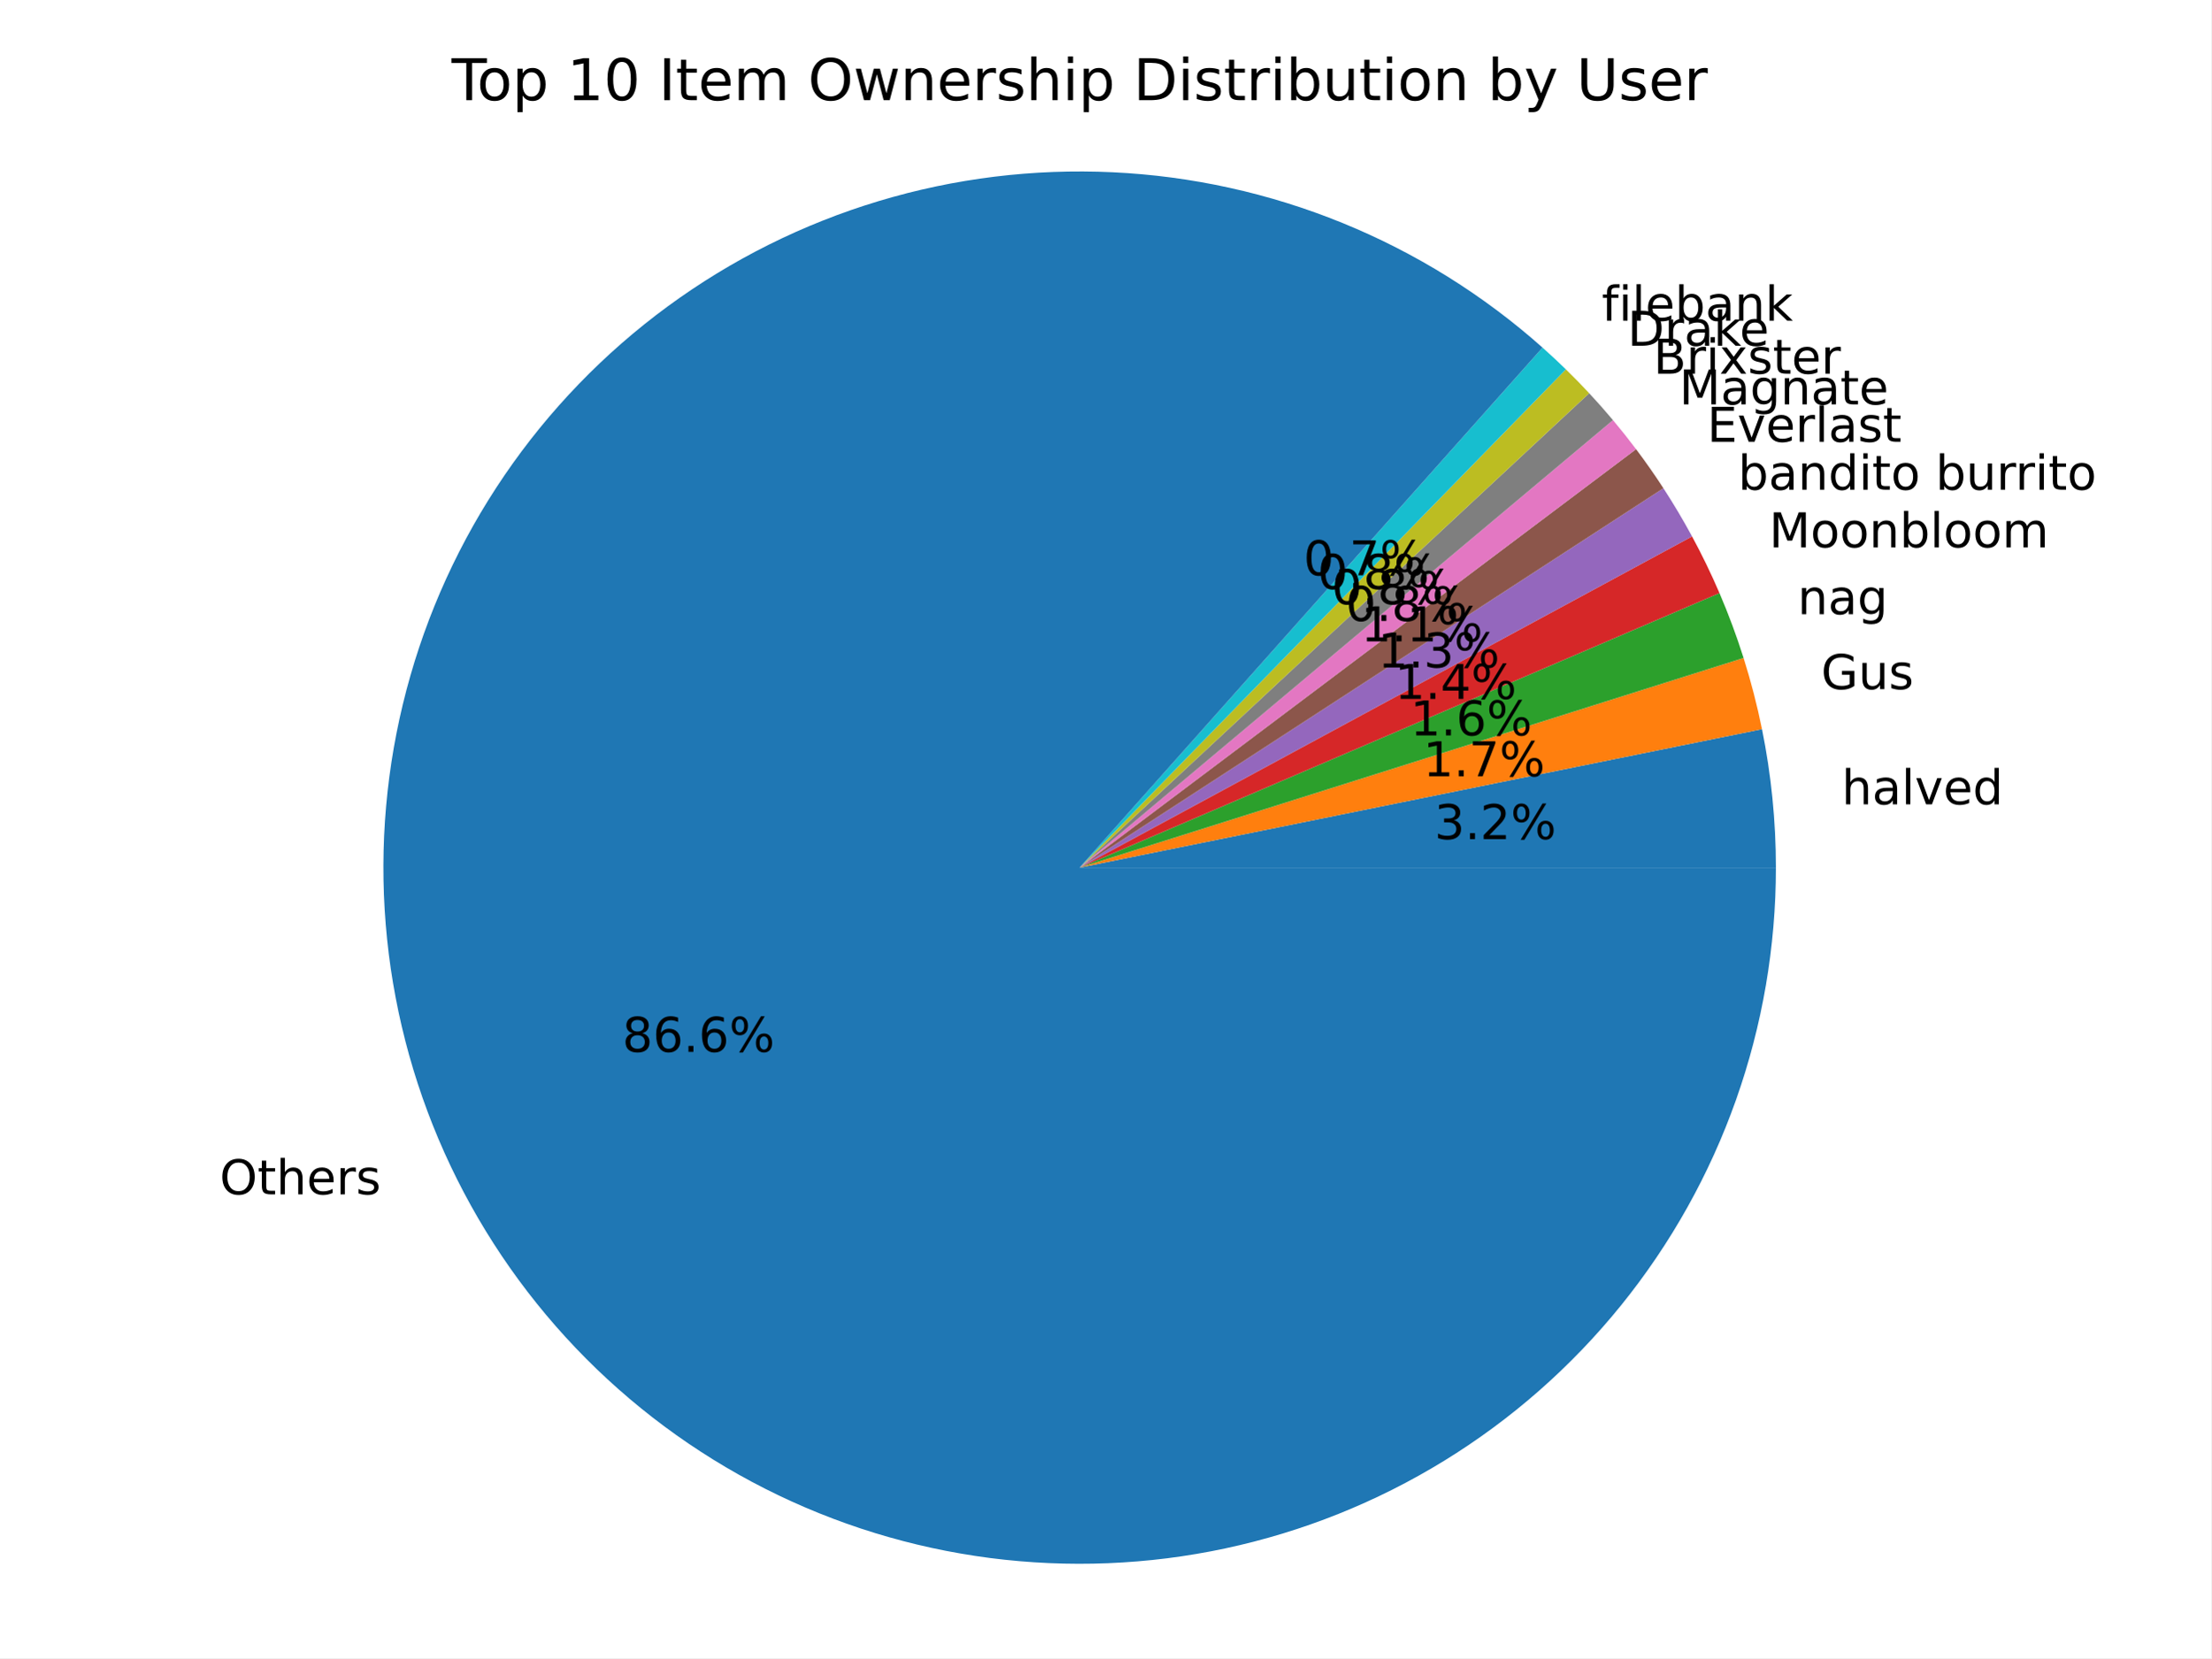
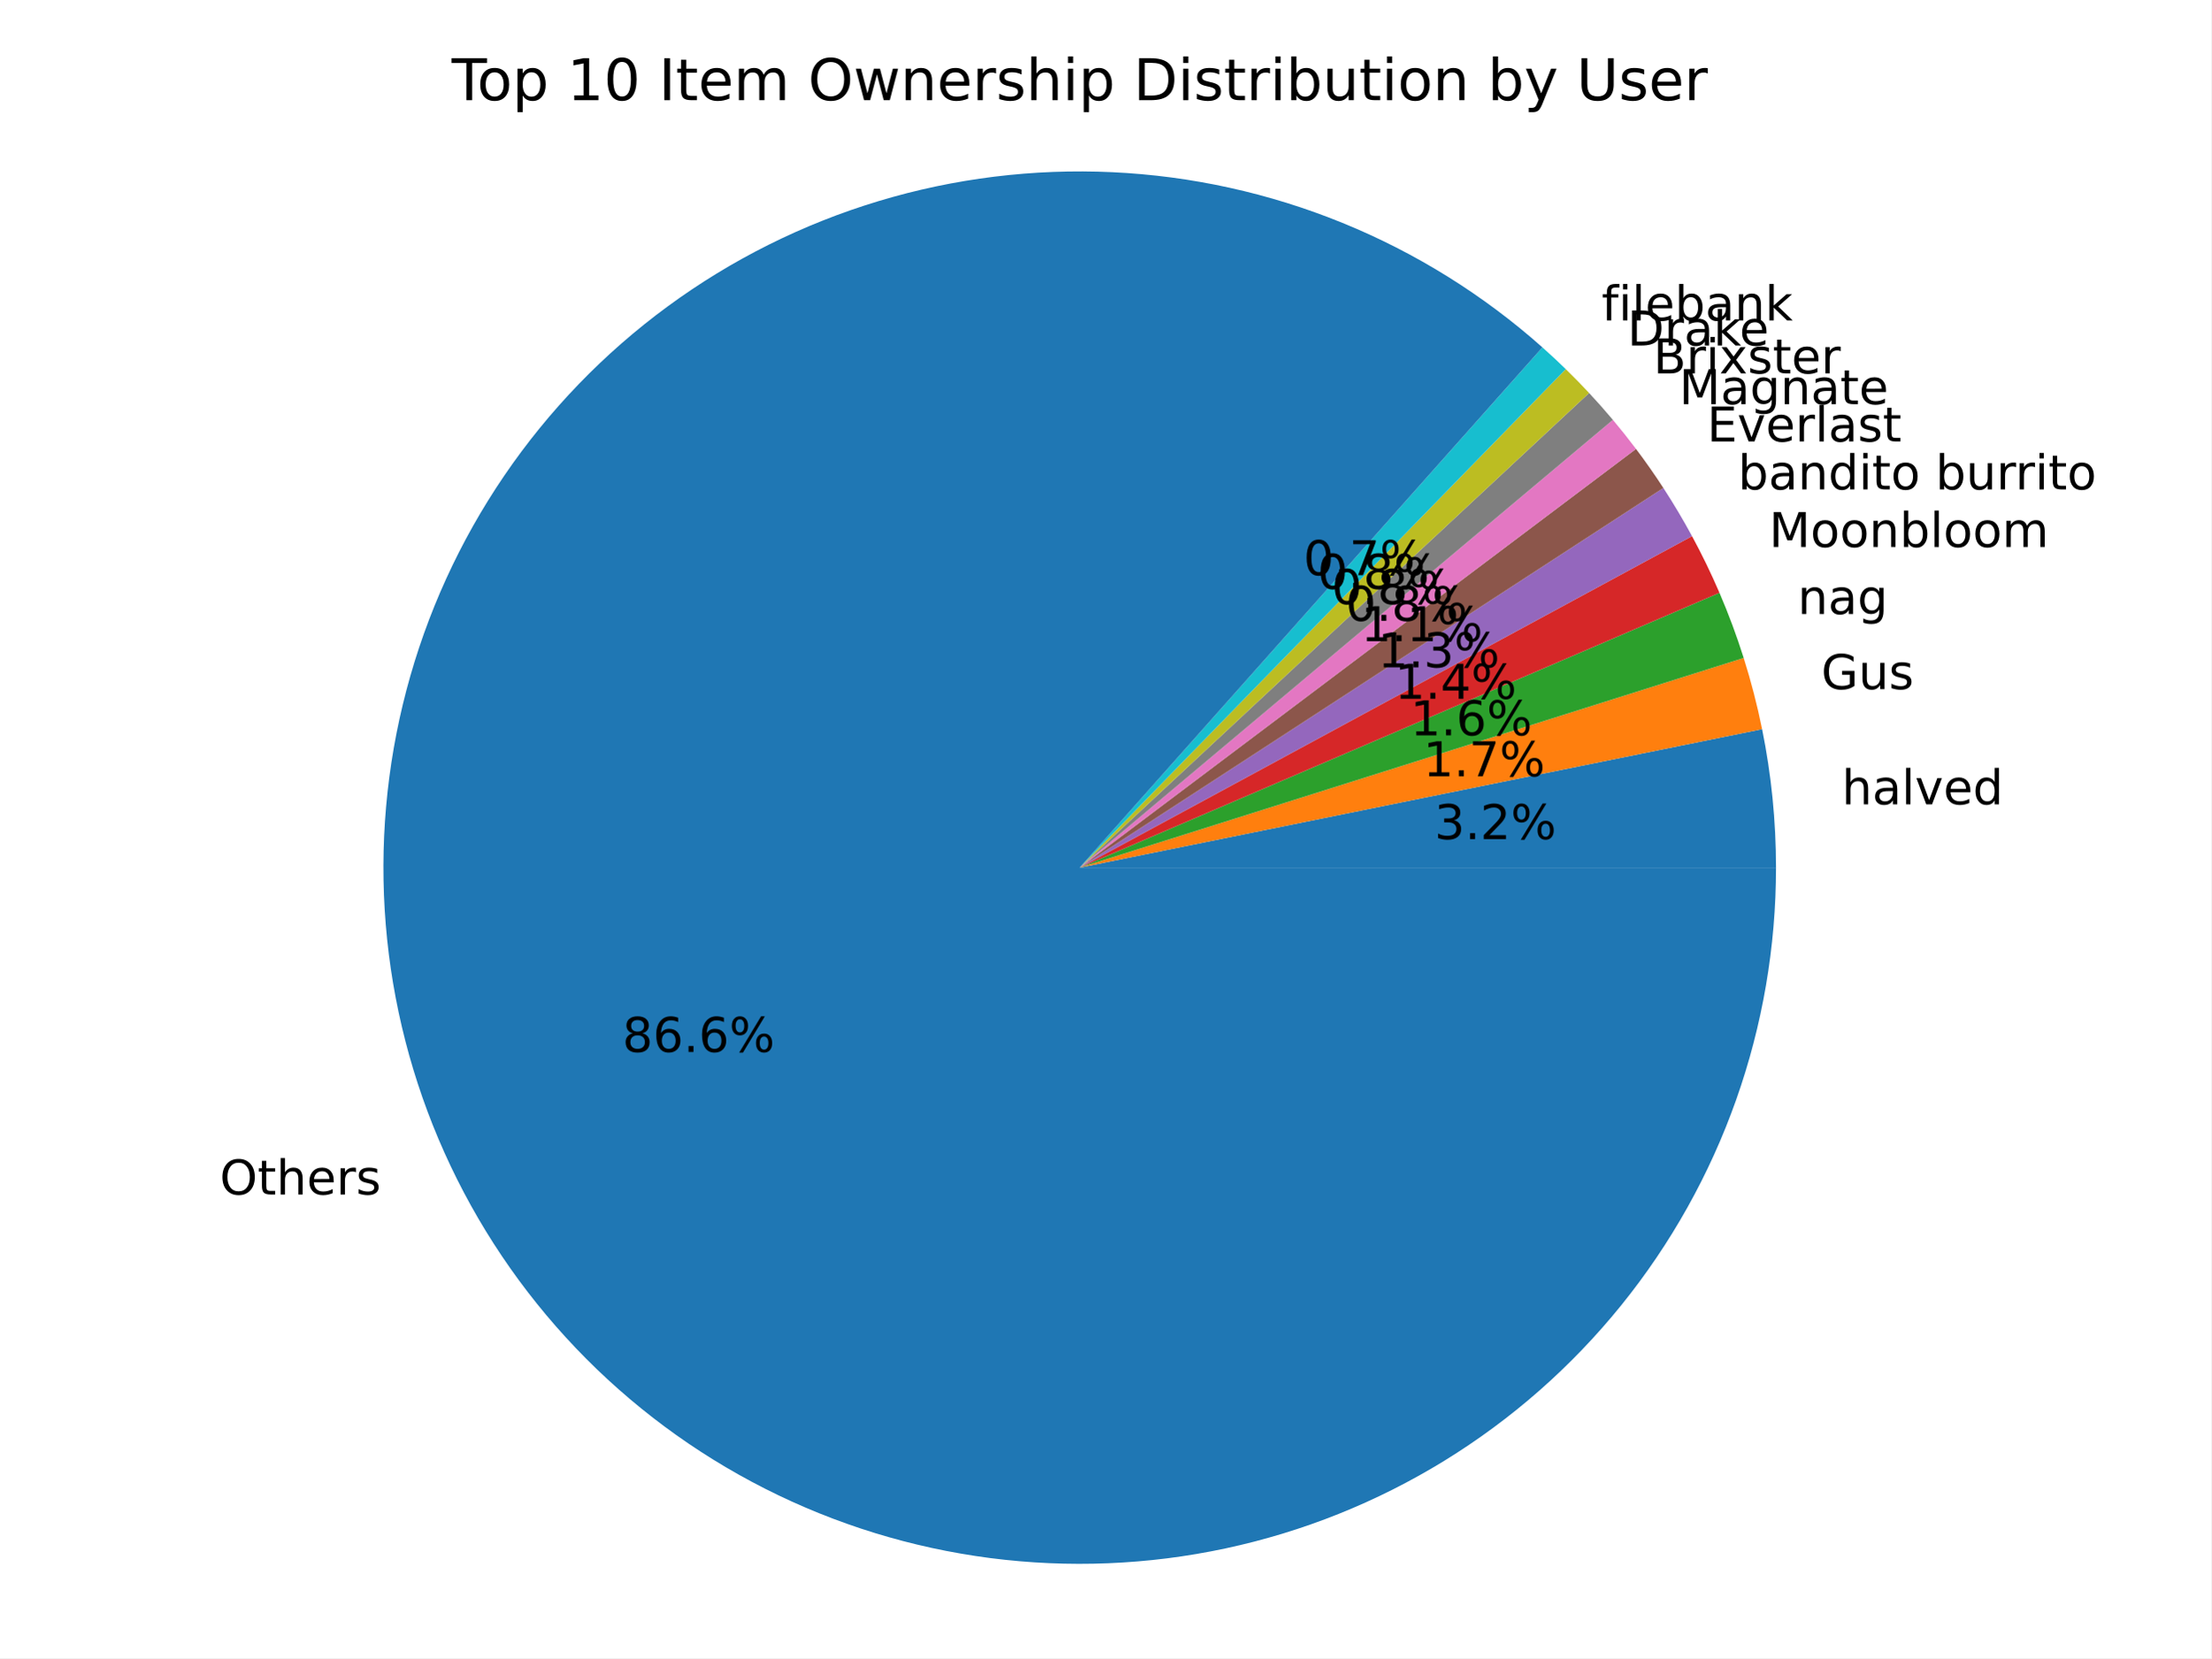
<svg xmlns="http://www.w3.org/2000/svg" xmlns:xlink="http://www.w3.org/1999/xlink" width="460.8pt" height="345.6pt" viewBox="0 0 460.8 345.6" version="1.1">
  <defs>
    <style type="text/css">*{stroke-linejoin: round; stroke-linecap: butt}</style>
  </defs>
  <g id="figure_1">
    <g id="patch_1">
      <path d="M 0 345.6  L 460.8 345.6  L 460.8 0  L 0 0  z " style="fill: #ffffff" />
    </g>
    <g id="axes_1">
      <g id="patch_2">
-         <path d="M 370.105 180.84  C 370.105 175.996 369.863 171.156 369.378 166.336  C 368.894 161.517 368.169 156.724 367.206 151.977  L 225.001 180.84  z " style="fill: #1f77b4" />
+         <path d="M 370.129 180.84  C 370.129 175.996 369.886 171.155 369.402 166.335  C 368.918 161.515 368.193 156.723 367.229 151.975  L 225.015 180.84  z " style="fill: #1f77b4" />
      </g>
      <g id="patch_3">
-         <path d="M 367.206 151.977  C 366.697 149.472 366.123 146.981 365.482 144.506  C 364.842 142.031 364.137 139.573 363.367 137.136  L 225.001 180.84  z " style="fill: #ff7f0e" />
+         <path d="M 367.229 151.975  C 366.721 149.47 366.146 146.978 365.506 144.503  C 364.866 142.028 364.16 139.571 363.39 137.133  L 225.015 180.84  z " style="fill: #ff7f0e" />
      </g>
      <g id="patch_4">
-         <path d="M 363.367 137.136  C 362.642 134.841 361.86 132.565 361.022 130.309  C 360.184 128.053 359.29 125.818 358.341 123.607  L 225.001 180.84  z " style="fill: #2ca02c" />
+         <path d="M 363.39 137.133  C 362.662 134.828 361.877 132.543 361.035 130.277  C 360.193 128.012 359.294 125.768 358.34 123.548  L 225.015 180.84  z " style="fill: #2ca02c" />
      </g>
      <g id="patch_5">
-         <path d="M 358.341 123.607  C 357.479 121.597 356.571 119.607 355.618 117.639  C 354.666 115.67 353.669 113.724 352.628 111.8  L 225.001 180.84  z " style="fill: #d62728" />
+         <path d="M 358.34 123.548  C 357.477 121.539 356.568 119.549 355.615 117.581  C 354.661 115.613 353.664 113.666 352.622 111.743  L 225.015 180.84  z " style="fill: #d62728" />
      </g>
      <g id="patch_6">
-         <path d="M 352.628 111.8  C 351.702 110.088 350.741 108.394 349.746 106.72  C 348.752 105.046 347.724 103.392 346.662 101.76  L 225.001 180.84  z " style="fill: #9467bd" />
+         <path d="M 352.622 111.743  C 351.695 110.031 350.733 108.337 349.738 106.664  C 348.743 104.99 347.714 103.336 346.652 101.704  L 225.015 180.84  z " style="fill: #9467bd" />
      </g>
      <g id="patch_7">
-         <path d="M 346.662 101.76  C 345.759 100.37 344.832 98.996 343.882 97.638  C 342.931 96.28 341.957 94.938 340.961 93.613  L 225.001 180.84  z " style="fill: #8c564b" />
+         <path d="M 346.652 101.704  C 345.748 100.315 344.82 98.941 343.869 97.583  C 342.918 96.225 341.944 94.884 340.947 93.56  L 225.015 180.84  z " style="fill: #8c564b" />
      </g>
      <g id="patch_8">
-         <path d="M 340.961 93.613  C 340.187 92.584 339.399 91.565 338.597 90.557  C 337.796 89.548 336.981 88.551 336.153 87.564  L 225.001 180.84  z " style="fill: #e377c2" />
+         <path d="M 340.947 93.56  C 340.172 92.531 339.383 91.512 338.582 90.504  C 337.78 89.496 336.964 88.498 336.136 87.512  L 225.015 180.84  z " style="fill: #e377c2" />
      </g>
      <g id="patch_9">
-         <path d="M 336.153 87.564  C 335.351 86.608 334.536 85.662 333.709 84.727  C 332.883 83.792 332.044 82.868 331.193 81.954  L 225.001 180.84  z " style="fill: #7f7f7f" />
+         <path d="M 336.136 87.512  C 335.333 86.556 334.518 85.611 333.691 84.676  C 332.864 83.741 332.024 82.817 331.173 81.904  L 225.015 180.84  z " style="fill: #7f7f7f" />
      </g>
      <g id="patch_10">
-         <path d="M 331.193 81.954  C 330.404 81.106 329.604 80.268 328.795 79.44  C 327.986 78.611 327.166 77.792 326.337 76.983  L 225.001 180.84  z " style="fill: #bcbd22" />
+         <path d="M 331.173 81.904  C 330.384 81.056 329.584 80.218 328.774 79.39  C 327.964 78.562 327.144 77.743 326.315 76.935  L 225.015 180.84  z " style="fill: #bcbd22" />
      </g>
      <g id="patch_11">
-         <path d="M 326.337 76.983  C 325.544 76.209 324.742 75.444 323.931 74.689  C 323.12 73.933 322.301 73.187 321.473 72.45  L 225.001 180.84  z " style="fill: #17becf" />
+         <path d="M 326.315 76.935  C 325.521 76.161 324.719 75.396 323.908 74.641  C 323.096 73.886 322.277 73.14 321.448 72.403  L 225.015 180.84  z " style="fill: #17becf" />
      </g>
      <g id="patch_12">
-         <path d="M 321.473 72.45  C 309.16 61.491 295.069 52.71 279.806 46.484  C 264.544 40.258 248.331 36.678 231.866 35.898  C 215.401 35.119 198.922 37.15 183.14 41.906  C 167.357 46.661 152.499 54.071 139.205 63.817  C 125.912 73.564 114.376 85.504 105.093 99.126  C 95.81 112.747 88.916 127.851 84.707 143.789  C 80.498 159.726 79.036 176.264 80.382 192.693  C 81.729 209.121 85.865 225.201 92.612 240.24  C 99.36 255.279 108.622 269.059 119.998 280.988  C 131.375 292.916 144.701 302.819 159.404 310.27  C 174.108 317.722 189.974 322.614 206.32 324.736  C 222.666 326.859 239.256 326.18 255.374 322.73  C 271.493 319.279 286.906 313.107 300.951 304.48  C 314.997 295.852 327.47 284.893 337.834 272.076  C 348.198 259.258 356.303 244.768 361.8 229.228  C 367.296 213.687 370.105 197.324 370.105 180.84  L 225.001 180.84  z " style="fill: #1f77b4" />
+         <path d="M 321.448 72.403  C 309.131 61.449 295.037 52.674 279.772 46.454  C 264.507 40.234 248.293 36.66 231.828 35.886  C 215.363 35.113 198.885 37.15 183.104 41.911  C 167.323 46.671 152.468 54.086 139.178 63.836  C 125.887 73.587 114.355 85.531 105.076 99.154  C 95.797 112.778 88.907 127.884 84.703 143.822  C 80.498 159.76 79.039 176.299 80.389 192.727  C 81.74 209.155 85.879 225.234 92.63 240.271  C 99.381 255.309 108.645 269.087 120.023 281.013  C 131.402 292.939 144.73 302.84 159.434 310.289  C 174.138 317.738 190.005 322.628 206.351 324.748  C 222.698 326.868 239.287 326.188 255.405 322.736  C 271.523 319.284 286.935 313.111 300.98 304.482  C 315.024 295.853 327.496 284.894 337.86 272.076  C 348.223 259.258 356.328 244.767 361.824 229.227  C 367.32 213.687 370.129 197.323 370.129 180.84  L 225.015 180.84  z " style="fill: #1f77b4" />
      </g>
      <g id="matplotlib.axis_1" />
      <g id="matplotlib.axis_2" />
      <g id="text_1">
-         <g transform="translate(383.8162 167.645) scale(0.1 -0.1)">
+         <g transform="translate(383.8407 167.6439) scale(0.1 -0.1)">
          <defs>
            <path id="DejaVuSans-68" d="M 3513 2113  L 3513 0  L 2938 0  L 2938 2094  Q 2938 2591 2744 2837  Q 2550 3084 2163 3084  Q 1697 3084 1428 2787  Q 1159 2491 1159 1978  L 1159 0  L 581 0  L 581 4863  L 1159 4863  L 1159 2956  Q 1366 3272 1645 3428  Q 1925 3584 2291 3584  Q 2894 3584 3203 3211  Q 3513 2838 3513 2113  z " transform="scale(0.015625)" />
            <path id="DejaVuSans-61" d="M 2194 1759  Q 1497 1759 1228 1600  Q 959 1441 959 1056  Q 959 750 1161 570  Q 1363 391 1709 391  Q 2188 391 2477 730  Q 2766 1069 2766 1631  L 2766 1759  L 2194 1759  z M 3341 1997  L 3341 0  L 2766 0  L 2766 531  Q 2569 213 2275 61  Q 1981 -91 1556 -91  Q 1019 -91 701 211  Q 384 513 384 1019  Q 384 1609 779 1909  Q 1175 2209 1959 2209  L 2766 2209  L 2766 2266  Q 2766 2663 2505 2880  Q 2244 3097 1772 3097  Q 1472 3097 1187 3025  Q 903 2953 641 2809  L 641 3341  Q 956 3463 1253 3523  Q 1550 3584 1831 3584  Q 2591 3584 2966 3190  Q 3341 2797 3341 1997  z " transform="scale(0.015625)" />
            <path id="DejaVuSans-6c" d="M 603 4863  L 1178 4863  L 1178 0  L 603 0  L 603 4863  z " transform="scale(0.015625)" />
            <path id="DejaVuSans-76" d="M 191 3500  L 800 3500  L 1894 563  L 2988 3500  L 3597 3500  L 2284 0  L 1503 0  L 191 3500  z " transform="scale(0.015625)" />
            <path id="DejaVuSans-65" d="M 3597 1894  L 3597 1613  L 953 1613  Q 991 1019 1311 708  Q 1631 397 2203 397  Q 2534 397 2845 478  Q 3156 559 3463 722  L 3463 178  Q 3153 47 2828 -22  Q 2503 -91 2169 -91  Q 1331 -91 842 396  Q 353 884 353 1716  Q 353 2575 817 3079  Q 1281 3584 2069 3584  Q 2775 3584 3186 3129  Q 3597 2675 3597 1894  z M 3022 2063  Q 3016 2534 2758 2815  Q 2500 3097 2075 3097  Q 1594 3097 1305 2825  Q 1016 2553 972 2059  L 3022 2063  z " transform="scale(0.015625)" />
            <path id="DejaVuSans-64" d="M 2906 2969  L 2906 4863  L 3481 4863  L 3481 0  L 2906 0  L 2906 525  Q 2725 213 2448 61  Q 2172 -91 1784 -91  Q 1150 -91 751 415  Q 353 922 353 1747  Q 353 2572 751 3078  Q 1150 3584 1784 3584  Q 2172 3584 2448 3432  Q 2725 3281 2906 2969  z M 947 1747  Q 947 1113 1208 752  Q 1469 391 1925 391  Q 2381 391 2643 752  Q 2906 1113 2906 1747  Q 2906 2381 2643 2742  Q 2381 3103 1925 3103  Q 1469 3103 1208 2742  Q 947 2381 947 1747  z " transform="scale(0.015625)" />
          </defs>
          <use xlink:href="#DejaVuSans-68" />
          <use xlink:href="#DejaVuSans-61" x="63.379" />
          <use xlink:href="#DejaVuSans-6c" x="124.658" />
          <use xlink:href="#DejaVuSans-76" x="152.441" />
          <use xlink:href="#DejaVuSans-65" x="211.621" />
          <use xlink:href="#DejaVuSans-64" x="273.145" />
        </g>
      </g>
      <g id="text_2">
-         <g transform="translate(298.9252 174.897) scale(0.1 -0.1)">
+         <g transform="translate(298.9449 174.8964) scale(0.1 -0.1)">
          <defs>
            <path id="DejaVuSans-33" d="M 2597 2516  Q 3050 2419 3304 2112  Q 3559 1806 3559 1356  Q 3559 666 3084 287  Q 2609 -91 1734 -91  Q 1441 -91 1130 -33  Q 819 25 488 141  L 488 750  Q 750 597 1062 519  Q 1375 441 1716 441  Q 2309 441 2620 675  Q 2931 909 2931 1356  Q 2931 1769 2642 2001  Q 2353 2234 1838 2234  L 1294 2234  L 1294 2753  L 1863 2753  Q 2328 2753 2575 2939  Q 2822 3125 2822 3475  Q 2822 3834 2567 4026  Q 2313 4219 1838 4219  Q 1578 4219 1281 4162  Q 984 4106 628 3988  L 628 4550  Q 988 4650 1302 4700  Q 1616 4750 1894 4750  Q 2613 4750 3031 4423  Q 3450 4097 3450 3541  Q 3450 3153 3228 2886  Q 3006 2619 2597 2516  z " transform="scale(0.015625)" />
            <path id="DejaVuSans-2e" d="M 684 794  L 1344 794  L 1344 0  L 684 0  L 684 794  z " transform="scale(0.015625)" />
            <path id="DejaVuSans-32" d="M 1228 531  L 3431 531  L 3431 0  L 469 0  L 469 531  Q 828 903 1448 1529  Q 2069 2156 2228 2338  Q 2531 2678 2651 2914  Q 2772 3150 2772 3378  Q 2772 3750 2511 3984  Q 2250 4219 1831 4219  Q 1534 4219 1204 4116  Q 875 4013 500 3803  L 500 4441  Q 881 4594 1212 4672  Q 1544 4750 1819 4750  Q 2544 4750 2975 4387  Q 3406 4025 3406 3419  Q 3406 3131 3298 2873  Q 3191 2616 2906 2266  Q 2828 2175 2409 1742  Q 1991 1309 1228 531  z " transform="scale(0.015625)" />
            <path id="DejaVuSans-25" d="M 4653 2053  Q 4381 2053 4226 1822  Q 4072 1591 4072 1178  Q 4072 772 4226 539  Q 4381 306 4653 306  Q 4919 306 5073 539  Q 5228 772 5228 1178  Q 5228 1588 5073 1820  Q 4919 2053 4653 2053  z M 4653 2450  Q 5147 2450 5437 2106  Q 5728 1763 5728 1178  Q 5728 594 5436 251  Q 5144 -91 4653 -91  Q 4153 -91 3862 251  Q 3572 594 3572 1178  Q 3572 1766 3864 2108  Q 4156 2450 4653 2450  z M 1428 4353  Q 1159 4353 1004 4120  Q 850 3888 850 3481  Q 850 3069 1003 2837  Q 1156 2606 1428 2606  Q 1700 2606 1854 2837  Q 2009 3069 2009 3481  Q 2009 3884 1853 4118  Q 1697 4353 1428 4353  z M 4250 4750  L 4750 4750  L 1831 -91  L 1331 -91  L 4250 4750  z M 1428 4750  Q 1922 4750 2215 4408  Q 2509 4066 2509 3481  Q 2509 2891 2217 2550  Q 1925 2209 1428 2209  Q 931 2209 642 2551  Q 353 2894 353 3481  Q 353 4063 643 4406  Q 934 4750 1428 4750  z " transform="scale(0.015625)" />
          </defs>
          <use xlink:href="#DejaVuSans-33" />
          <use xlink:href="#DejaVuSans-2e" x="63.623" />
          <use xlink:href="#DejaVuSans-32" x="95.41" />
          <use xlink:href="#DejaVuSans-25" x="159.033" />
        </g>
      </g>
      <g id="text_3">
-         <g transform="translate(379.5306 143.6318) scale(0.1 -0.1)">
+         <g transform="translate(379.5548 143.6291) scale(0.1 -0.1)">
          <defs>
            <path id="DejaVuSans-47" d="M 3809 666  L 3809 1919  L 2778 1919  L 2778 2438  L 4434 2438  L 4434 434  Q 4069 175 3628 42  Q 3188 -91 2688 -91  Q 1594 -91 976 548  Q 359 1188 359 2328  Q 359 3472 976 4111  Q 1594 4750 2688 4750  Q 3144 4750 3555 4637  Q 3966 4525 4313 4306  L 4313 3634  Q 3963 3931 3569 4081  Q 3175 4231 2741 4231  Q 1884 4231 1454 3753  Q 1025 3275 1025 2328  Q 1025 1384 1454 906  Q 1884 428 2741 428  Q 3075 428 3337 486  Q 3600 544 3809 666  z " transform="scale(0.015625)" />
            <path id="DejaVuSans-75" d="M 544 1381  L 544 3500  L 1119 3500  L 1119 1403  Q 1119 906 1312 657  Q 1506 409 1894 409  Q 2359 409 2629 706  Q 2900 1003 2900 1516  L 2900 3500  L 3475 3500  L 3475 0  L 2900 0  L 2900 538  Q 2691 219 2414 64  Q 2138 -91 1772 -91  Q 1169 -91 856 284  Q 544 659 544 1381  z M 1991 3584  L 1991 3584  z " transform="scale(0.015625)" />
            <path id="DejaVuSans-73" d="M 2834 3397  L 2834 2853  Q 2591 2978 2328 3040  Q 2066 3103 1784 3103  Q 1356 3103 1142 2972  Q 928 2841 928 2578  Q 928 2378 1081 2264  Q 1234 2150 1697 2047  L 1894 2003  Q 2506 1872 2764 1633  Q 3022 1394 3022 966  Q 3022 478 2636 193  Q 2250 -91 1575 -91  Q 1294 -91 989 -36  Q 684 19 347 128  L 347 722  Q 666 556 975 473  Q 1284 391 1588 391  Q 1994 391 2212 530  Q 2431 669 2431 922  Q 2431 1156 2273 1281  Q 2116 1406 1581 1522  L 1381 1569  Q 847 1681 609 1914  Q 372 2147 372 2553  Q 372 3047 722 3315  Q 1072 3584 1716 3584  Q 2034 3584 2315 3537  Q 2597 3491 2834 3397  z " transform="scale(0.015625)" />
          </defs>
          <use xlink:href="#DejaVuSans-47" />
          <use xlink:href="#DejaVuSans-75" x="77.49" />
          <use xlink:href="#DejaVuSans-73" x="140.869" />
        </g>
      </g>
      <g id="text_4">
-         <g transform="translate(296.5876 161.7989) scale(0.1 -0.1)">
+         <g transform="translate(296.6072 161.7974) scale(0.1 -0.1)">
          <defs>
            <path id="DejaVuSans-31" d="M 794 531  L 1825 531  L 1825 4091  L 703 3866  L 703 4441  L 1819 4666  L 2450 4666  L 2450 531  L 3481 531  L 3481 0  L 794 0  L 794 531  z " transform="scale(0.015625)" />
            <path id="DejaVuSans-37" d="M 525 4666  L 3525 4666  L 3525 4397  L 1831 0  L 1172 0  L 2766 4134  L 525 4134  L 525 4666  z " transform="scale(0.015625)" />
          </defs>
          <use xlink:href="#DejaVuSans-31" />
          <use xlink:href="#DejaVuSans-2e" x="63.623" />
          <use xlink:href="#DejaVuSans-37" x="95.41" />
          <use xlink:href="#DejaVuSans-25" x="159.033" />
        </g>
      </g>
      <g id="text_5">
-         <g transform="translate(374.6245 128.015) scale(0.1 -0.1)">
+         <g transform="translate(374.6368 127.9804) scale(0.1 -0.1)">
          <defs>
            <path id="DejaVuSans-6e" d="M 3513 2113  L 3513 0  L 2938 0  L 2938 2094  Q 2938 2591 2744 2837  Q 2550 3084 2163 3084  Q 1697 3084 1428 2787  Q 1159 2491 1159 1978  L 1159 0  L 581 0  L 581 3500  L 1159 3500  L 1159 2956  Q 1366 3272 1645 3428  Q 1925 3584 2291 3584  Q 2894 3584 3203 3211  Q 3513 2838 3513 2113  z " transform="scale(0.015625)" />
            <path id="DejaVuSans-67" d="M 2906 1791  Q 2906 2416 2648 2759  Q 2391 3103 1925 3103  Q 1463 3103 1205 2759  Q 947 2416 947 1791  Q 947 1169 1205 825  Q 1463 481 1925 481  Q 2391 481 2648 825  Q 2906 1169 2906 1791  z M 3481 434  Q 3481 -459 3084 -895  Q 2688 -1331 1869 -1331  Q 1566 -1331 1297 -1286  Q 1028 -1241 775 -1147  L 775 -588  Q 1028 -725 1275 -790  Q 1522 -856 1778 -856  Q 2344 -856 2625 -561  Q 2906 -266 2906 331  L 2906 616  Q 2728 306 2450 153  Q 2172 0 1784 0  Q 1141 0 747 490  Q 353 981 353 1791  Q 353 2603 747 3093  Q 1141 3584 1784 3584  Q 2172 3584 2450 3431  Q 2728 3278 2906 2969  L 2906 3500  L 3481 3500  L 3481 434  z " transform="scale(0.015625)" />
          </defs>
          <use xlink:href="#DejaVuSans-6e" />
          <use xlink:href="#DejaVuSans-61" x="63.379" />
          <use xlink:href="#DejaVuSans-67" x="124.658" />
        </g>
      </g>
      <g id="text_6">
-         <g transform="translate(293.9115 153.2806) scale(0.1 -0.1)">
+         <g transform="translate(293.9247 153.2618) scale(0.1 -0.1)">
          <defs>
            <path id="DejaVuSans-36" d="M 2113 2584  Q 1688 2584 1439 2293  Q 1191 2003 1191 1497  Q 1191 994 1439 701  Q 1688 409 2113 409  Q 2538 409 2786 701  Q 3034 994 3034 1497  Q 3034 2003 2786 2293  Q 2538 2584 2113 2584  z M 3366 4563  L 3366 3988  Q 3128 4100 2886 4159  Q 2644 4219 2406 4219  Q 1781 4219 1451 3797  Q 1122 3375 1075 2522  Q 1259 2794 1537 2939  Q 1816 3084 2150 3084  Q 2853 3084 3261 2657  Q 3669 2231 3669 1497  Q 3669 778 3244 343  Q 2819 -91 2113 -91  Q 1303 -91 875 529  Q 447 1150 447 2328  Q 447 3434 972 4092  Q 1497 4750 2381 4750  Q 2619 4750 2861 4703  Q 3103 4656 3366 4563  z " transform="scale(0.015625)" />
          </defs>
          <use xlink:href="#DejaVuSans-31" />
          <use xlink:href="#DejaVuSans-2e" x="63.623" />
          <use xlink:href="#DejaVuSans-36" x="95.41" />
          <use xlink:href="#DejaVuSans-25" x="159.033" />
        </g>
      </g>
      <g id="text_7">
-         <g transform="translate(368.6799 114.0782) scale(0.1 -0.1)">
+         <g transform="translate(368.6746 114.0143) scale(0.1 -0.1)">
          <defs>
            <path id="DejaVuSans-4d" d="M 628 4666  L 1569 4666  L 2759 1491  L 3956 4666  L 4897 4666  L 4897 0  L 4281 0  L 4281 4097  L 3078 897  L 2444 897  L 1241 4097  L 1241 0  L 628 0  L 628 4666  z " transform="scale(0.015625)" />
            <path id="DejaVuSans-6f" d="M 1959 3097  Q 1497 3097 1228 2736  Q 959 2375 959 1747  Q 959 1119 1226 758  Q 1494 397 1959 397  Q 2419 397 2687 759  Q 2956 1122 2956 1747  Q 2956 2369 2687 2733  Q 2419 3097 1959 3097  z M 1959 3584  Q 2709 3584 3137 3096  Q 3566 2609 3566 1747  Q 3566 888 3137 398  Q 2709 -91 1959 -91  Q 1206 -91 779 398  Q 353 888 353 1747  Q 353 2609 779 3096  Q 1206 3584 1959 3584  z " transform="scale(0.015625)" />
            <path id="DejaVuSans-62" d="M 3116 1747  Q 3116 2381 2855 2742  Q 2594 3103 2138 3103  Q 1681 3103 1420 2742  Q 1159 2381 1159 1747  Q 1159 1113 1420 752  Q 1681 391 2138 391  Q 2594 391 2855 752  Q 3116 1113 3116 1747  z M 1159 2969  Q 1341 3281 1617 3432  Q 1894 3584 2278 3584  Q 2916 3584 3314 3078  Q 3713 2572 3713 1747  Q 3713 922 3314 415  Q 2916 -91 2278 -91  Q 1894 -91 1617 61  Q 1341 213 1159 525  L 1159 0  L 581 0  L 581 4863  L 1159 4863  L 1159 2969  z " transform="scale(0.015625)" />
            <path id="DejaVuSans-6d" d="M 3328 2828  Q 3544 3216 3844 3400  Q 4144 3584 4550 3584  Q 5097 3584 5394 3201  Q 5691 2819 5691 2113  L 5691 0  L 5113 0  L 5113 2094  Q 5113 2597 4934 2840  Q 4756 3084 4391 3084  Q 3944 3084 3684 2787  Q 3425 2491 3425 1978  L 3425 0  L 2847 0  L 2847 2094  Q 2847 2600 2669 2842  Q 2491 3084 2119 3084  Q 1678 3084 1418 2786  Q 1159 2488 1159 1978  L 1159 0  L 581 0  L 581 3500  L 1159 3500  L 1159 2956  Q 1356 3278 1631 3431  Q 1906 3584 2284 3584  Q 2666 3584 2933 3390  Q 3200 3197 3328 2828  z " transform="scale(0.015625)" />
          </defs>
          <use xlink:href="#DejaVuSans-4d" />
          <use xlink:href="#DejaVuSans-6f" x="86.279" />
          <use xlink:href="#DejaVuSans-6f" x="147.461" />
          <use xlink:href="#DejaVuSans-6e" x="208.643" />
          <use xlink:href="#DejaVuSans-62" x="272.021" />
          <use xlink:href="#DejaVuSans-6c" x="335.498" />
          <use xlink:href="#DejaVuSans-6f" x="363.281" />
          <use xlink:href="#DejaVuSans-6f" x="424.463" />
          <use xlink:href="#DejaVuSans-6d" x="485.645" />
        </g>
      </g>
      <g id="text_8">
-         <g transform="translate(290.669 145.6787) scale(0.1 -0.1)">
+         <g transform="translate(290.6725 145.6439) scale(0.1 -0.1)">
          <defs>
            <path id="DejaVuSans-34" d="M 2419 4116  L 825 1625  L 2419 1625  L 2419 4116  z M 2253 4666  L 3047 4666  L 3047 1625  L 3713 1625  L 3713 1100  L 3047 1100  L 3047 0  L 2419 0  L 2419 1100  L 313 1100  L 313 1709  L 2253 4666  z " transform="scale(0.015625)" />
          </defs>
          <use xlink:href="#DejaVuSans-31" />
          <use xlink:href="#DejaVuSans-2e" x="63.623" />
          <use xlink:href="#DejaVuSans-34" x="95.41" />
          <use xlink:href="#DejaVuSans-25" x="159.033" />
        </g>
      </g>
      <g id="text_9">
-         <g transform="translate(362.221 102.0673) scale(0.1 -0.1)">
+         <g transform="translate(362.2103 102.0053) scale(0.1 -0.1)">
          <defs>
            <path id="DejaVuSans-69" d="M 603 3500  L 1178 3500  L 1178 0  L 603 0  L 603 3500  z M 603 4863  L 1178 4863  L 1178 4134  L 603 4134  L 603 4863  z " transform="scale(0.015625)" />
            <path id="DejaVuSans-74" d="M 1172 4494  L 1172 3500  L 2356 3500  L 2356 3053  L 1172 3053  L 1172 1153  Q 1172 725 1289 603  Q 1406 481 1766 481  L 2356 481  L 2356 0  L 1766 0  Q 1100 0 847 248  Q 594 497 594 1153  L 594 3053  L 172 3053  L 172 3500  L 594 3500  L 594 4494  L 1172 4494  z " transform="scale(0.015625)" />
            <path id="DejaVuSans-20" transform="scale(0.015625)" />
            <path id="DejaVuSans-72" d="M 2631 2963  Q 2534 3019 2420 3045  Q 2306 3072 2169 3072  Q 1681 3072 1420 2755  Q 1159 2438 1159 1844  L 1159 0  L 581 0  L 581 3500  L 1159 3500  L 1159 2956  Q 1341 3275 1631 3429  Q 1922 3584 2338 3584  Q 2397 3584 2469 3576  Q 2541 3569 2628 3553  L 2631 2963  z " transform="scale(0.015625)" />
          </defs>
          <use xlink:href="#DejaVuSans-62" />
          <use xlink:href="#DejaVuSans-61" x="63.477" />
          <use xlink:href="#DejaVuSans-6e" x="124.756" />
          <use xlink:href="#DejaVuSans-64" x="188.135" />
          <use xlink:href="#DejaVuSans-69" x="251.611" />
          <use xlink:href="#DejaVuSans-74" x="279.395" />
          <use xlink:href="#DejaVuSans-6f" x="318.604" />
          <use xlink:href="#DejaVuSans-20" x="379.785" />
          <use xlink:href="#DejaVuSans-62" x="411.572" />
          <use xlink:href="#DejaVuSans-75" x="475.049" />
          <use xlink:href="#DejaVuSans-72" x="538.428" />
          <use xlink:href="#DejaVuSans-72" x="577.791" />
          <use xlink:href="#DejaVuSans-69" x="618.904" />
          <use xlink:href="#DejaVuSans-74" x="646.688" />
          <use xlink:href="#DejaVuSans-6f" x="685.896" />
        </g>
      </g>
      <g id="text_10">
-         <g transform="translate(287.146 139.1273) scale(0.1 -0.1)">
+         <g transform="translate(287.1466 139.0935) scale(0.1 -0.1)">
          <use xlink:href="#DejaVuSans-31" />
          <use xlink:href="#DejaVuSans-2e" x="63.623" />
          <use xlink:href="#DejaVuSans-33" x="95.41" />
          <use xlink:href="#DejaVuSans-25" x="159.033" />
        </g>
      </g>
      <g id="text_11">
-         <g transform="translate(355.7696 92.0768) scale(0.1 -0.1)">
+         <g transform="translate(355.7544 92.01682) scale(0.1 -0.1)">
          <defs>
            <path id="DejaVuSans-45" d="M 628 4666  L 3578 4666  L 3578 4134  L 1259 4134  L 1259 2753  L 3481 2753  L 3481 2222  L 1259 2222  L 1259 531  L 3634 531  L 3634 0  L 628 0  L 628 4666  z " transform="scale(0.015625)" />
          </defs>
          <use xlink:href="#DejaVuSans-45" />
          <use xlink:href="#DejaVuSans-76" x="63.184" />
          <use xlink:href="#DejaVuSans-65" x="122.363" />
          <use xlink:href="#DejaVuSans-72" x="183.887" />
          <use xlink:href="#DejaVuSans-6c" x="225" />
          <use xlink:href="#DejaVuSans-61" x="252.783" />
          <use xlink:href="#DejaVuSans-73" x="314.062" />
          <use xlink:href="#DejaVuSans-74" x="366.162" />
        </g>
      </g>
      <g id="text_12">
-         <g transform="translate(283.6271 133.678) scale(0.1 -0.1)">
+         <g transform="translate(283.6251 133.6453) scale(0.1 -0.1)">
          <use xlink:href="#DejaVuSans-31" />
          <use xlink:href="#DejaVuSans-2e" x="63.623" />
          <use xlink:href="#DejaVuSans-31" x="95.41" />
          <use xlink:href="#DejaVuSans-25" x="159.033" />
        </g>
      </g>
      <g id="text_13">
-         <g transform="translate(349.9569 84.28764) scale(0.1 -0.1)">
+         <g transform="translate(349.9381 84.22955) scale(0.1 -0.1)">
          <use xlink:href="#DejaVuSans-4d" />
          <use xlink:href="#DejaVuSans-61" x="86.279" />
          <use xlink:href="#DejaVuSans-67" x="147.559" />
          <use xlink:href="#DejaVuSans-6e" x="211.035" />
          <use xlink:href="#DejaVuSans-61" x="274.414" />
          <use xlink:href="#DejaVuSans-74" x="335.693" />
          <use xlink:href="#DejaVuSans-65" x="374.902" />
        </g>
      </g>
      <g id="text_14">
-         <g transform="translate(280.4565 129.4293) scale(0.1 -0.1)">
+         <g transform="translate(280.4526 129.3977) scale(0.1 -0.1)">
          <defs>
            <path id="DejaVuSans-30" d="M 2034 4250  Q 1547 4250 1301 3770  Q 1056 3291 1056 2328  Q 1056 1369 1301 889  Q 1547 409 2034 409  Q 2525 409 2770 889  Q 3016 1369 3016 2328  Q 3016 3291 2770 3770  Q 2525 4250 2034 4250  z M 2034 4750  Q 2819 4750 3233 4129  Q 3647 3509 3647 2328  Q 3647 1150 3233 529  Q 2819 -91 2034 -91  Q 1250 -91 836 529  Q 422 1150 422 2328  Q 422 3509 836 4129  Q 1250 4750 2034 4750  z " transform="scale(0.015625)" />
            <path id="DejaVuSans-38" d="M 2034 2216  Q 1584 2216 1326 1975  Q 1069 1734 1069 1313  Q 1069 891 1326 650  Q 1584 409 2034 409  Q 2484 409 2743 651  Q 3003 894 3003 1313  Q 3003 1734 2745 1975  Q 2488 2216 2034 2216  z M 1403 2484  Q 997 2584 770 2862  Q 544 3141 544 3541  Q 544 4100 942 4425  Q 1341 4750 2034 4750  Q 2731 4750 3128 4425  Q 3525 4100 3525 3541  Q 3525 3141 3298 2862  Q 3072 2584 2669 2484  Q 3125 2378 3379 2068  Q 3634 1759 3634 1313  Q 3634 634 3220 271  Q 2806 -91 2034 -91  Q 1263 -91 848 271  Q 434 634 434 1313  Q 434 1759 690 2068  Q 947 2378 1403 2484  z M 1172 3481  Q 1172 3119 1398 2916  Q 1625 2713 2034 2713  Q 2441 2713 2670 2916  Q 2900 3119 2900 3481  Q 2900 3844 2670 4047  Q 2441 4250 2034 4250  Q 1625 4250 1398 4047  Q 1172 3844 1172 3481  z " transform="scale(0.015625)" />
          </defs>
          <use xlink:href="#DejaVuSans-30" />
          <use xlink:href="#DejaVuSans-2e" x="63.623" />
          <use xlink:href="#DejaVuSans-38" x="95.41" />
          <use xlink:href="#DejaVuSans-25" x="159.033" />
        </g>
      </g>
      <g id="text_15">
-         <g transform="translate(344.5801 77.87501) scale(0.1 -0.1)">
+         <g transform="translate(344.5583 77.81872) scale(0.1 -0.1)">
          <defs>
            <path id="DejaVuSans-42" d="M 1259 2228  L 1259 519  L 2272 519  Q 2781 519 3026 730  Q 3272 941 3272 1375  Q 3272 1813 3026 2020  Q 2781 2228 2272 2228  L 1259 2228  z M 1259 4147  L 1259 2741  L 2194 2741  Q 2656 2741 2882 2914  Q 3109 3088 3109 3444  Q 3109 3797 2882 3972  Q 2656 4147 2194 4147  L 1259 4147  z M 628 4666  L 2241 4666  Q 2963 4666 3353 4366  Q 3744 4066 3744 3513  Q 3744 3084 3544 2831  Q 3344 2578 2956 2516  Q 3422 2416 3680 2098  Q 3938 1781 3938 1306  Q 3938 681 3513 340  Q 3088 0 2303 0  L 628 0  L 628 4666  z " transform="scale(0.015625)" />
            <path id="DejaVuSans-78" d="M 3513 3500  L 2247 1797  L 3578 0  L 2900 0  L 1881 1375  L 863 0  L 184 0  L 1544 1831  L 300 3500  L 978 3500  L 1906 2253  L 2834 3500  L 3513 3500  z " transform="scale(0.015625)" />
          </defs>
          <use xlink:href="#DejaVuSans-42" />
          <use xlink:href="#DejaVuSans-72" x="68.604" />
          <use xlink:href="#DejaVuSans-69" x="109.717" />
          <use xlink:href="#DejaVuSans-78" x="137.5" />
          <use xlink:href="#DejaVuSans-73" x="196.68" />
          <use xlink:href="#DejaVuSans-74" x="248.779" />
          <use xlink:href="#DejaVuSans-65" x="287.988" />
          <use xlink:href="#DejaVuSans-72" x="349.512" />
        </g>
      </g>
      <g id="text_16">
-         <g transform="translate(277.5237 125.9315) scale(0.1 -0.1)">
+         <g transform="translate(277.5182 125.9008) scale(0.1 -0.1)">
          <use xlink:href="#DejaVuSans-30" />
          <use xlink:href="#DejaVuSans-2e" x="63.623" />
          <use xlink:href="#DejaVuSans-38" x="95.41" />
          <use xlink:href="#DejaVuSans-25" x="159.033" />
        </g>
      </g>
      <g id="text_17">
-         <g transform="translate(339.1743 72.05902) scale(0.1 -0.1)">
+         <g transform="translate(339.1498 72.00457) scale(0.1 -0.1)">
          <defs>
            <path id="DejaVuSans-44" d="M 1259 4147  L 1259 519  L 2022 519  Q 2988 519 3436 956  Q 3884 1394 3884 2338  Q 3884 3275 3436 3711  Q 2988 4147 2022 4147  L 1259 4147  z M 628 4666  L 1925 4666  Q 3281 4666 3915 4102  Q 4550 3538 4550 2338  Q 4550 1131 3912 565  Q 3275 0 1925 0  L 628 0  L 628 4666  z " transform="scale(0.015625)" />
            <path id="DejaVuSans-6b" d="M 581 4863  L 1159 4863  L 1159 1991  L 2875 3500  L 3609 3500  L 1753 1863  L 3688 0  L 2938 0  L 1159 1709  L 1159 0  L 581 0  L 581 4863  z " transform="scale(0.015625)" />
          </defs>
          <use xlink:href="#DejaVuSans-44" />
          <use xlink:href="#DejaVuSans-72" x="77.002" />
          <use xlink:href="#DejaVuSans-61" x="118.115" />
          <use xlink:href="#DejaVuSans-6b" x="179.395" />
          <use xlink:href="#DejaVuSans-65" x="233.68" />
        </g>
      </g>
      <g id="text_18">
-         <g transform="translate(274.5751 122.7592) scale(0.1 -0.1)">
+         <g transform="translate(274.5681 122.7295) scale(0.1 -0.1)">
          <use xlink:href="#DejaVuSans-30" />
          <use xlink:href="#DejaVuSans-2e" x="63.623" />
          <use xlink:href="#DejaVuSans-38" x="95.41" />
          <use xlink:href="#DejaVuSans-25" x="159.033" />
        </g>
      </g>
      <g id="text_19">
-         <g transform="translate(333.8239 66.83307) scale(0.1 -0.1)">
+         <g transform="translate(333.7969 66.7805) scale(0.1 -0.1)">
          <defs>
            <path id="DejaVuSans-66" d="M 2375 4863  L 2375 4384  L 1825 4384  Q 1516 4384 1395 4259  Q 1275 4134 1275 3809  L 1275 3500  L 2222 3500  L 2222 3053  L 1275 3053  L 1275 0  L 697 0  L 697 3053  L 147 3053  L 147 3500  L 697 3500  L 697 3744  Q 697 4328 969 4595  Q 1241 4863 1831 4863  L 2375 4863  z " transform="scale(0.015625)" />
          </defs>
          <use xlink:href="#DejaVuSans-66" />
          <use xlink:href="#DejaVuSans-69" x="35.205" />
          <use xlink:href="#DejaVuSans-6c" x="62.988" />
          <use xlink:href="#DejaVuSans-65" x="90.771" />
          <use xlink:href="#DejaVuSans-62" x="152.295" />
          <use xlink:href="#DejaVuSans-61" x="215.771" />
          <use xlink:href="#DejaVuSans-6e" x="277.051" />
          <use xlink:href="#DejaVuSans-6b" x="340.43" />
        </g>
      </g>
      <g id="text_20">
-         <g transform="translate(271.6567 119.9087) scale(0.1 -0.1)">
+         <g transform="translate(271.6483 119.88) scale(0.1 -0.1)">
          <use xlink:href="#DejaVuSans-30" />
          <use xlink:href="#DejaVuSans-2e" x="63.623" />
          <use xlink:href="#DejaVuSans-37" x="95.41" />
          <use xlink:href="#DejaVuSans-25" x="159.033" />
        </g>
      </g>
      <g id="text_21">
-         <g transform="translate(45.77035 248.9396) scale(0.1 -0.1)">
+         <g transform="translate(45.78834 248.974) scale(0.1 -0.1)">
          <defs>
            <path id="DejaVuSans-4f" d="M 2522 4238  Q 1834 4238 1429 3725  Q 1025 3213 1025 2328  Q 1025 1447 1429 934  Q 1834 422 2522 422  Q 3209 422 3611 934  Q 4013 1447 4013 2328  Q 4013 3213 3611 3725  Q 3209 4238 2522 4238  z M 2522 4750  Q 3503 4750 4090 4092  Q 4678 3434 4678 2328  Q 4678 1225 4090 567  Q 3503 -91 2522 -91  Q 1538 -91 948 565  Q 359 1222 359 2328  Q 359 3434 948 4092  Q 1538 4750 2522 4750  z " transform="scale(0.015625)" />
          </defs>
          <use xlink:href="#DejaVuSans-4f" />
          <use xlink:href="#DejaVuSans-74" x="78.711" />
          <use xlink:href="#DejaVuSans-68" x="117.92" />
          <use xlink:href="#DejaVuSans-65" x="181.299" />
          <use xlink:href="#DejaVuSans-72" x="242.822" />
          <use xlink:href="#DejaVuSans-73" x="283.936" />
        </g>
      </g>
      <g id="text_22">
-         <g transform="translate(129.6843 219.2395) scale(0.1 -0.1)">
+         <g transform="translate(129.7005 219.2582) scale(0.1 -0.1)">
          <use xlink:href="#DejaVuSans-38" />
          <use xlink:href="#DejaVuSans-36" x="63.623" />
          <use xlink:href="#DejaVuSans-2e" x="127.246" />
          <use xlink:href="#DejaVuSans-36" x="159.033" />
          <use xlink:href="#DejaVuSans-25" x="222.656" />
        </g>
      </g>
      <g id="text_23">
-         <g transform="translate(94.10835 20.88) scale(0.12 -0.12)">
+         <g transform="translate(94.12239 20.88) scale(0.12 -0.12)">
          <defs>
            <path id="DejaVuSans-54" d="M -19 4666  L 3928 4666  L 3928 4134  L 2272 4134  L 2272 0  L 1638 0  L 1638 4134  L -19 4134  L -19 4666  z " transform="scale(0.015625)" />
            <path id="DejaVuSans-70" d="M 1159 525  L 1159 -1331  L 581 -1331  L 581 3500  L 1159 3500  L 1159 2969  Q 1341 3281 1617 3432  Q 1894 3584 2278 3584  Q 2916 3584 3314 3078  Q 3713 2572 3713 1747  Q 3713 922 3314 415  Q 2916 -91 2278 -91  Q 1894 -91 1617 61  Q 1341 213 1159 525  z M 3116 1747  Q 3116 2381 2855 2742  Q 2594 3103 2138 3103  Q 1681 3103 1420 2742  Q 1159 2381 1159 1747  Q 1159 1113 1420 752  Q 1681 391 2138 391  Q 2594 391 2855 752  Q 3116 1113 3116 1747  z " transform="scale(0.015625)" />
            <path id="DejaVuSans-49" d="M 628 4666  L 1259 4666  L 1259 0  L 628 0  L 628 4666  z " transform="scale(0.015625)" />
            <path id="DejaVuSans-77" d="M 269 3500  L 844 3500  L 1563 769  L 2278 3500  L 2956 3500  L 3675 769  L 4391 3500  L 4966 3500  L 4050 0  L 3372 0  L 2619 2869  L 1863 0  L 1184 0  L 269 3500  z " transform="scale(0.015625)" />
            <path id="DejaVuSans-79" d="M 2059 -325  Q 1816 -950 1584 -1140  Q 1353 -1331 966 -1331  L 506 -1331  L 506 -850  L 844 -850  Q 1081 -850 1212 -737  Q 1344 -625 1503 -206  L 1606 56  L 191 3500  L 800 3500  L 1894 763  L 2988 3500  L 3597 3500  L 2059 -325  z " transform="scale(0.015625)" />
            <path id="DejaVuSans-55" d="M 556 4666  L 1191 4666  L 1191 1831  Q 1191 1081 1462 751  Q 1734 422 2344 422  Q 2950 422 3222 751  Q 3494 1081 3494 1831  L 3494 4666  L 4128 4666  L 4128 1753  Q 4128 841 3676 375  Q 3225 -91 2344 -91  Q 1459 -91 1007 375  Q 556 841 556 1753  L 556 4666  z " transform="scale(0.015625)" />
          </defs>
          <use xlink:href="#DejaVuSans-54" />
          <use xlink:href="#DejaVuSans-6f" x="44.084" />
          <use xlink:href="#DejaVuSans-70" x="105.266" />
          <use xlink:href="#DejaVuSans-20" x="168.742" />
          <use xlink:href="#DejaVuSans-31" x="200.529" />
          <use xlink:href="#DejaVuSans-30" x="264.152" />
          <use xlink:href="#DejaVuSans-20" x="327.775" />
          <use xlink:href="#DejaVuSans-49" x="359.562" />
          <use xlink:href="#DejaVuSans-74" x="389.055" />
          <use xlink:href="#DejaVuSans-65" x="428.264" />
          <use xlink:href="#DejaVuSans-6d" x="489.787" />
          <use xlink:href="#DejaVuSans-20" x="587.199" />
          <use xlink:href="#DejaVuSans-4f" x="618.986" />
          <use xlink:href="#DejaVuSans-77" x="697.697" />
          <use xlink:href="#DejaVuSans-6e" x="779.484" />
          <use xlink:href="#DejaVuSans-65" x="842.863" />
          <use xlink:href="#DejaVuSans-72" x="904.387" />
          <use xlink:href="#DejaVuSans-73" x="945.5" />
          <use xlink:href="#DejaVuSans-68" x="997.6" />
          <use xlink:href="#DejaVuSans-69" x="1060.979" />
          <use xlink:href="#DejaVuSans-70" x="1088.762" />
          <use xlink:href="#DejaVuSans-20" x="1152.238" />
          <use xlink:href="#DejaVuSans-44" x="1184.025" />
          <use xlink:href="#DejaVuSans-69" x="1261.027" />
          <use xlink:href="#DejaVuSans-73" x="1288.811" />
          <use xlink:href="#DejaVuSans-74" x="1340.91" />
          <use xlink:href="#DejaVuSans-72" x="1380.119" />
          <use xlink:href="#DejaVuSans-69" x="1421.232" />
          <use xlink:href="#DejaVuSans-62" x="1449.016" />
          <use xlink:href="#DejaVuSans-75" x="1512.492" />
          <use xlink:href="#DejaVuSans-74" x="1575.871" />
          <use xlink:href="#DejaVuSans-69" x="1615.08" />
          <use xlink:href="#DejaVuSans-6f" x="1642.863" />
          <use xlink:href="#DejaVuSans-6e" x="1704.045" />
          <use xlink:href="#DejaVuSans-20" x="1767.424" />
          <use xlink:href="#DejaVuSans-62" x="1799.211" />
          <use xlink:href="#DejaVuSans-79" x="1862.688" />
          <use xlink:href="#DejaVuSans-20" x="1921.867" />
          <use xlink:href="#DejaVuSans-55" x="1953.654" />
          <use xlink:href="#DejaVuSans-73" x="2026.848" />
          <use xlink:href="#DejaVuSans-65" x="2078.947" />
          <use xlink:href="#DejaVuSans-72" x="2140.471" />
        </g>
      </g>
    </g>
  </g>
</svg>
